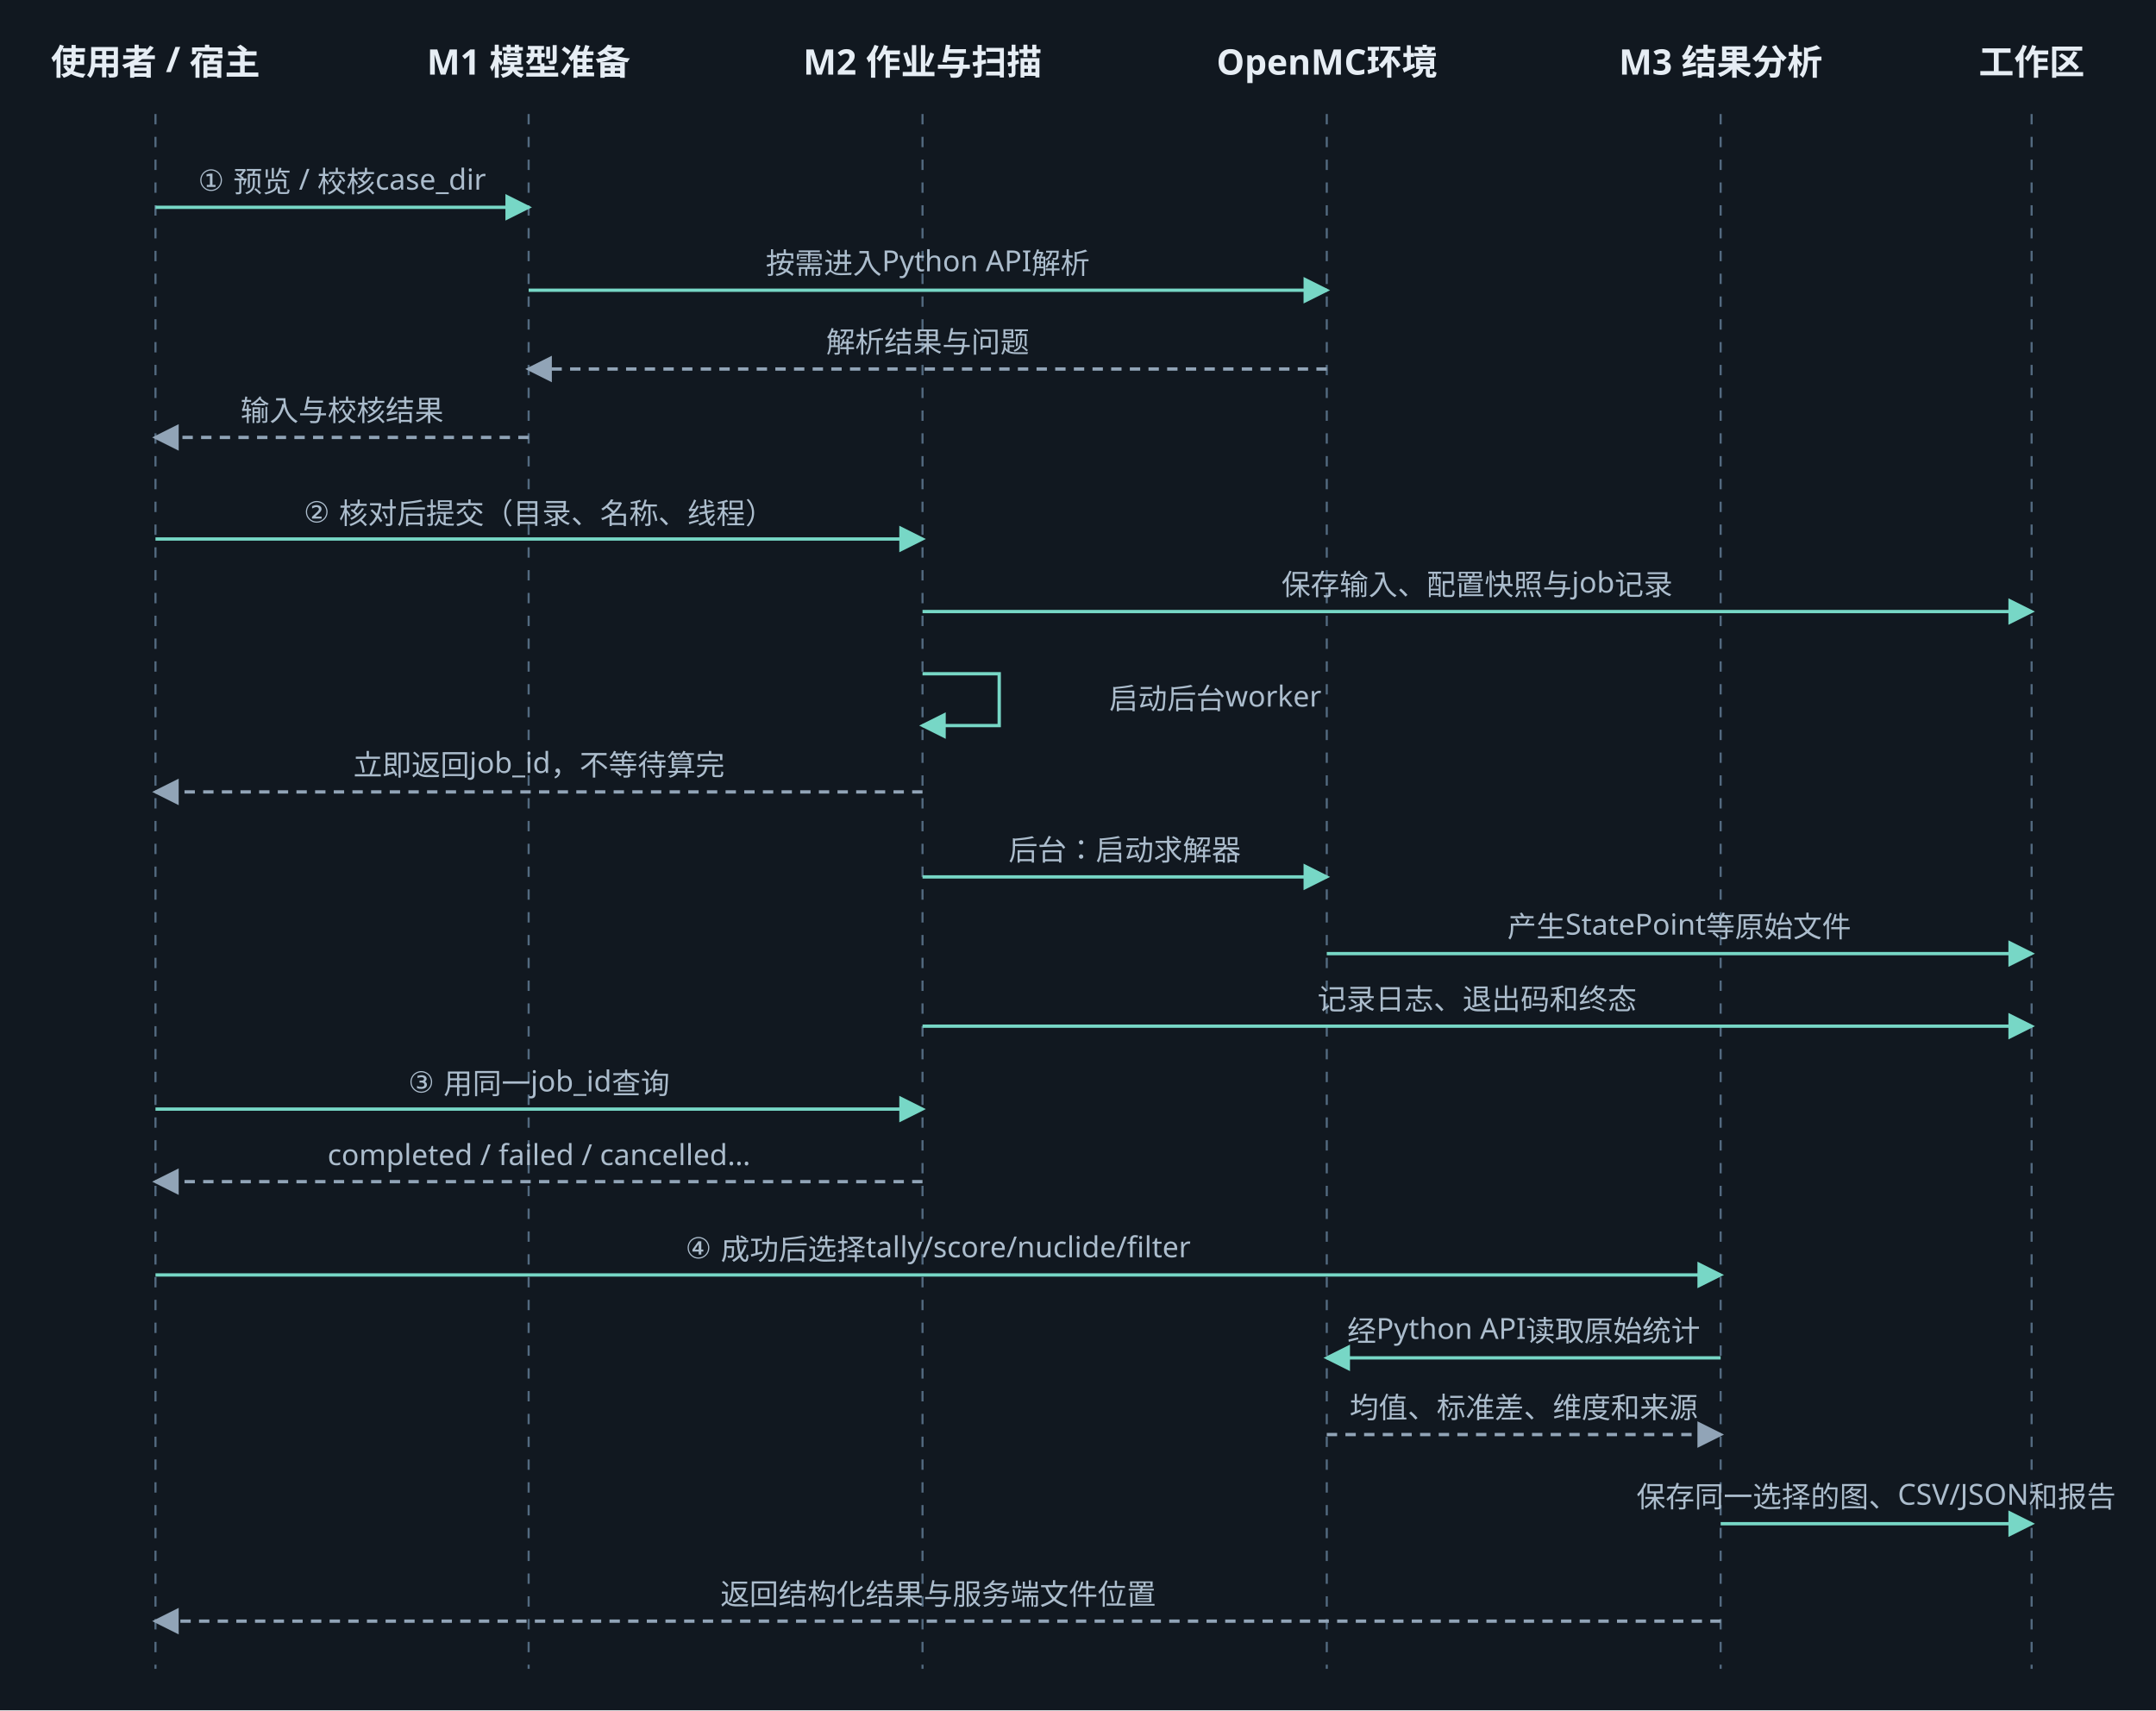
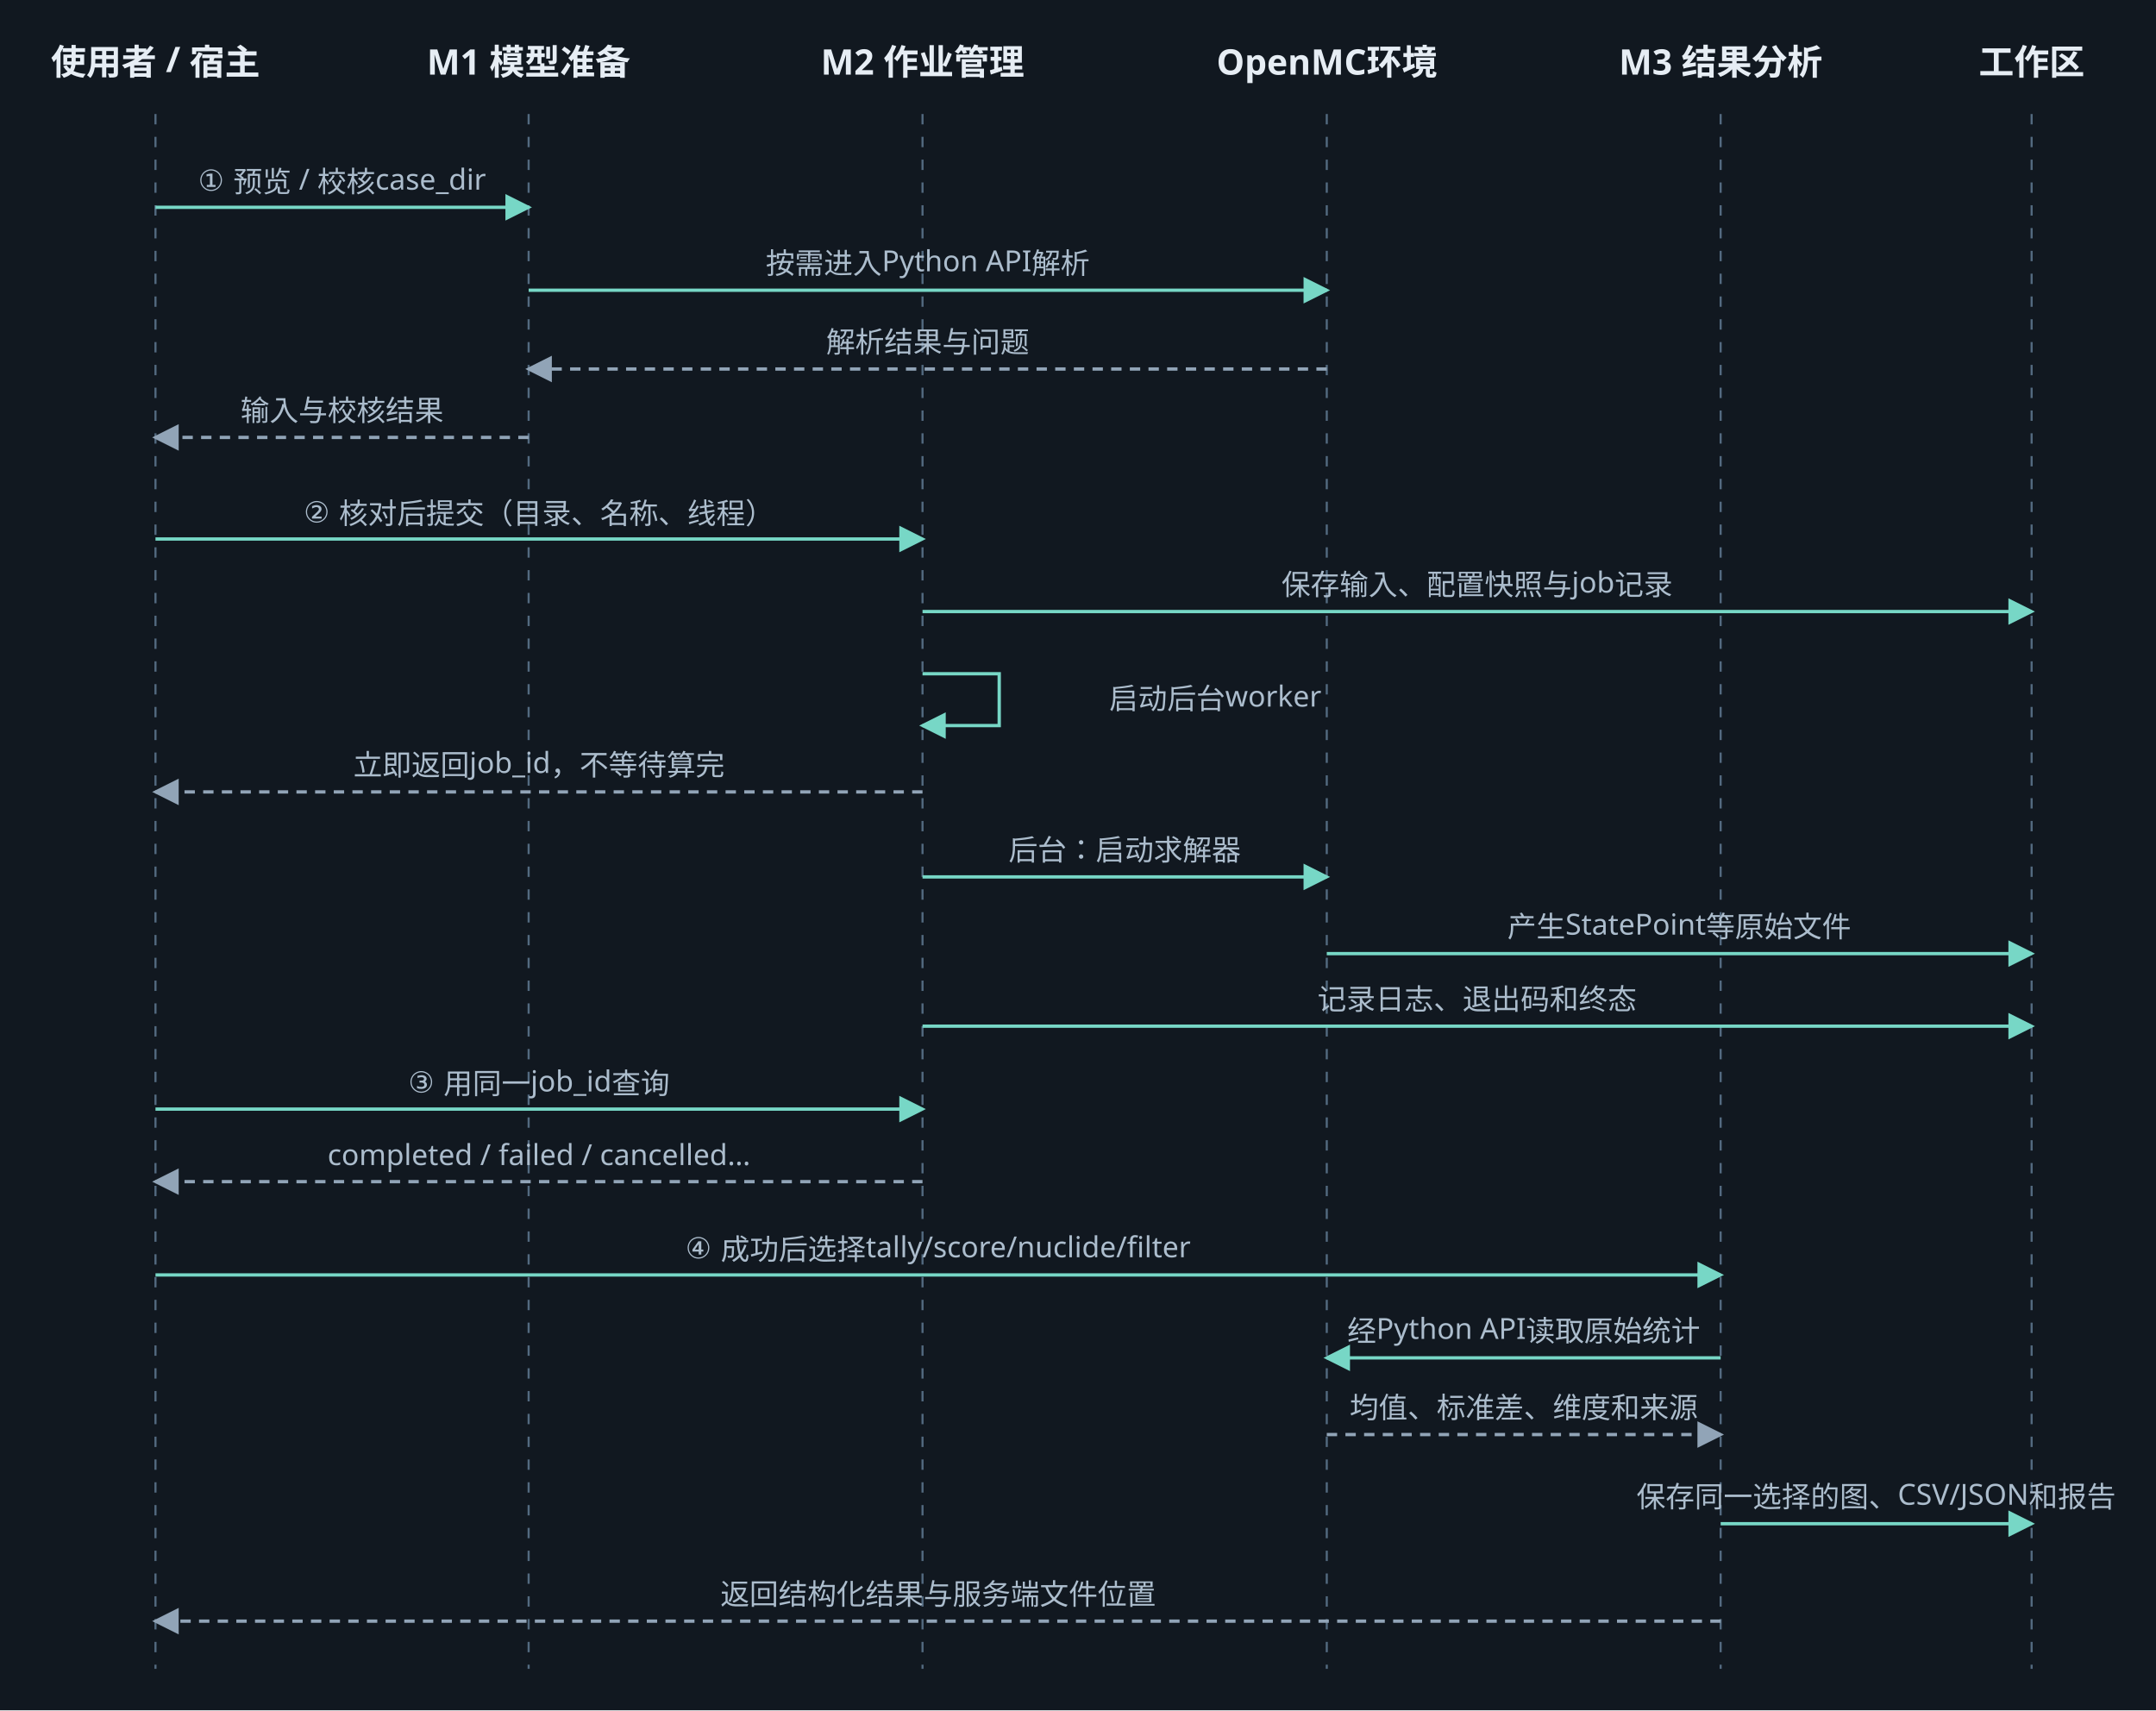
<svg xmlns="http://www.w3.org/2000/svg" width="1040" height="825" viewBox="0 0 1040 825" role="img" aria-labelledby="title desc">
  <rect width="1040" height="825" fill="#111820" />
  <style>text{font-family:system-ui,"Microsoft YaHei",sans-serif;fill:#e6edf4;font-size:16px}.small{fill:#acbdcd;font-size:14px}.head{font-weight:650;font-size:17px}.box{fill:#18232e;stroke:#536a80;stroke-width:1.4}.m1{fill:#142f32;stroke:#77d7c6}.m2{fill:#1b2a45;stroke:#8fb9ff}.m3{fill:#342b20;stroke:#efc67d}.aux{fill:#292139;stroke:#c2a7e8}.group{fill:#121d27;stroke:#77d7c6;stroke-width:1.3}.edge{fill:none;stroke:#77d7c6;stroke-width:1.6;marker-end:url(#arrow)}.return{stroke:#91a4b7;stroke-dasharray:5 4;marker-end:url(#return)}.lane{stroke:#536a80;stroke-dasharray:5 6;stroke-width:1}</style>
  <defs>
    <marker id="arrow" markerWidth="8" markerHeight="8" refX="7" refY="4" orient="auto">
      <path d="M0,0 L8,4 L0,8" fill="#77d7c6" />
    </marker>
    <marker id="return" markerWidth="8" markerHeight="8" refX="7" refY="4" orient="auto">
      <path d="M0,0 L8,4 L0,8" fill="#91a4b7" />
    </marker>
  </defs>
  <text class="head" x="75" y="36" text-anchor="middle">使用者 / 宿主</text>
  <path class="lane" d="M75,55 V805" />
  <text class="head" x="255" y="36" text-anchor="middle">M1 模型准备</text>
  <path class="lane" d="M255,55 V805" />
-   <text class="head" x="445" y="36" text-anchor="middle">M2 作业与扫描</text>
+   <text class="head" x="445" y="36" text-anchor="middle">M2 作业管理</text>
  <path class="lane" d="M445,55 V805" />
  <text class="head" x="640" y="36" text-anchor="middle">OpenMC环境</text>
  <path class="lane" d="M640,55 V805" />
  <text class="head" x="830" y="36" text-anchor="middle">M3 结果分析</text>
  <path class="lane" d="M830,55 V805" />
  <text class="head" x="980" y="36" text-anchor="middle">工作区</text>
  <path class="lane" d="M980,55 V805" />
  <path class="edge" d="M75,100 H255" />
  <text class="small" x="165.0" y="92" text-anchor="middle">① 预览 / 校核case_dir</text>
  <path class="edge" d="M255,140 H640" />
  <text class="small" x="447.5" y="132" text-anchor="middle">按需进入Python API解析</text>
  <path class="edge return" d="M640,178 H255" />
  <text class="small" x="447.5" y="170" text-anchor="middle">解析结果与问题</text>
  <path class="edge return" d="M255,211 H75" />
  <text class="small" x="165.0" y="203" text-anchor="middle">输入与校核结果</text>
  <path class="edge" d="M75,260 H445" />
  <text class="small" x="260.0" y="252" text-anchor="middle">② 核对后提交（目录、名称、线程）</text>
  <path class="edge" d="M445,295 H980" />
  <text class="small" x="712.5" y="287" text-anchor="middle">保存输入、配置快照与job记录</text>
  <path class="edge" d="M445,325 H482 V350 H445" />
  <text class="small" x="535" y="342">启动后台worker</text>
  <path class="edge return" d="M445,382 H75" />
  <text class="small" x="260.0" y="374" text-anchor="middle">立即返回job_id，不等待算完</text>
  <path class="edge" d="M445,423 H640" />
  <text class="small" x="542.5" y="415" text-anchor="middle">后台：启动求解器</text>
  <path class="edge" d="M640,460 H980" />
  <text class="small" x="810.0" y="452" text-anchor="middle">产生StatePoint等原始文件</text>
  <path class="edge" d="M445,495 H980" />
  <text class="small" x="712.5" y="487" text-anchor="middle">记录日志、退出码和终态</text>
  <path class="edge" d="M75,535 H445" />
  <text class="small" x="260.0" y="527" text-anchor="middle">③ 用同一job_id查询</text>
  <path class="edge return" d="M445,570 H75" />
  <text class="small" x="260.0" y="562" text-anchor="middle">completed / failed / cancelled…</text>
  <path class="edge" d="M75,615 H830" />
  <text class="small" x="452.5" y="607" text-anchor="middle">④ 成功后选择tally/score/nuclide/filter</text>
  <path class="edge" d="M830,655 H640" />
  <text class="small" x="735.0" y="647" text-anchor="middle">经Python API读取原始统计</text>
  <path class="edge return" d="M640,692 H830" />
  <text class="small" x="735.0" y="684" text-anchor="middle">均值、标准差、维度和来源</text>
  <path class="edge" d="M830,735 H980" />
  <text class="small" x="905.0" y="727" text-anchor="middle">保存同一选择的图、CSV/JSON和报告</text>
  <path class="edge return" d="M830,782 H75" />
  <text class="small" x="452.5" y="774" text-anchor="middle">返回结构化结果与服务端文件位置</text>
</svg>
